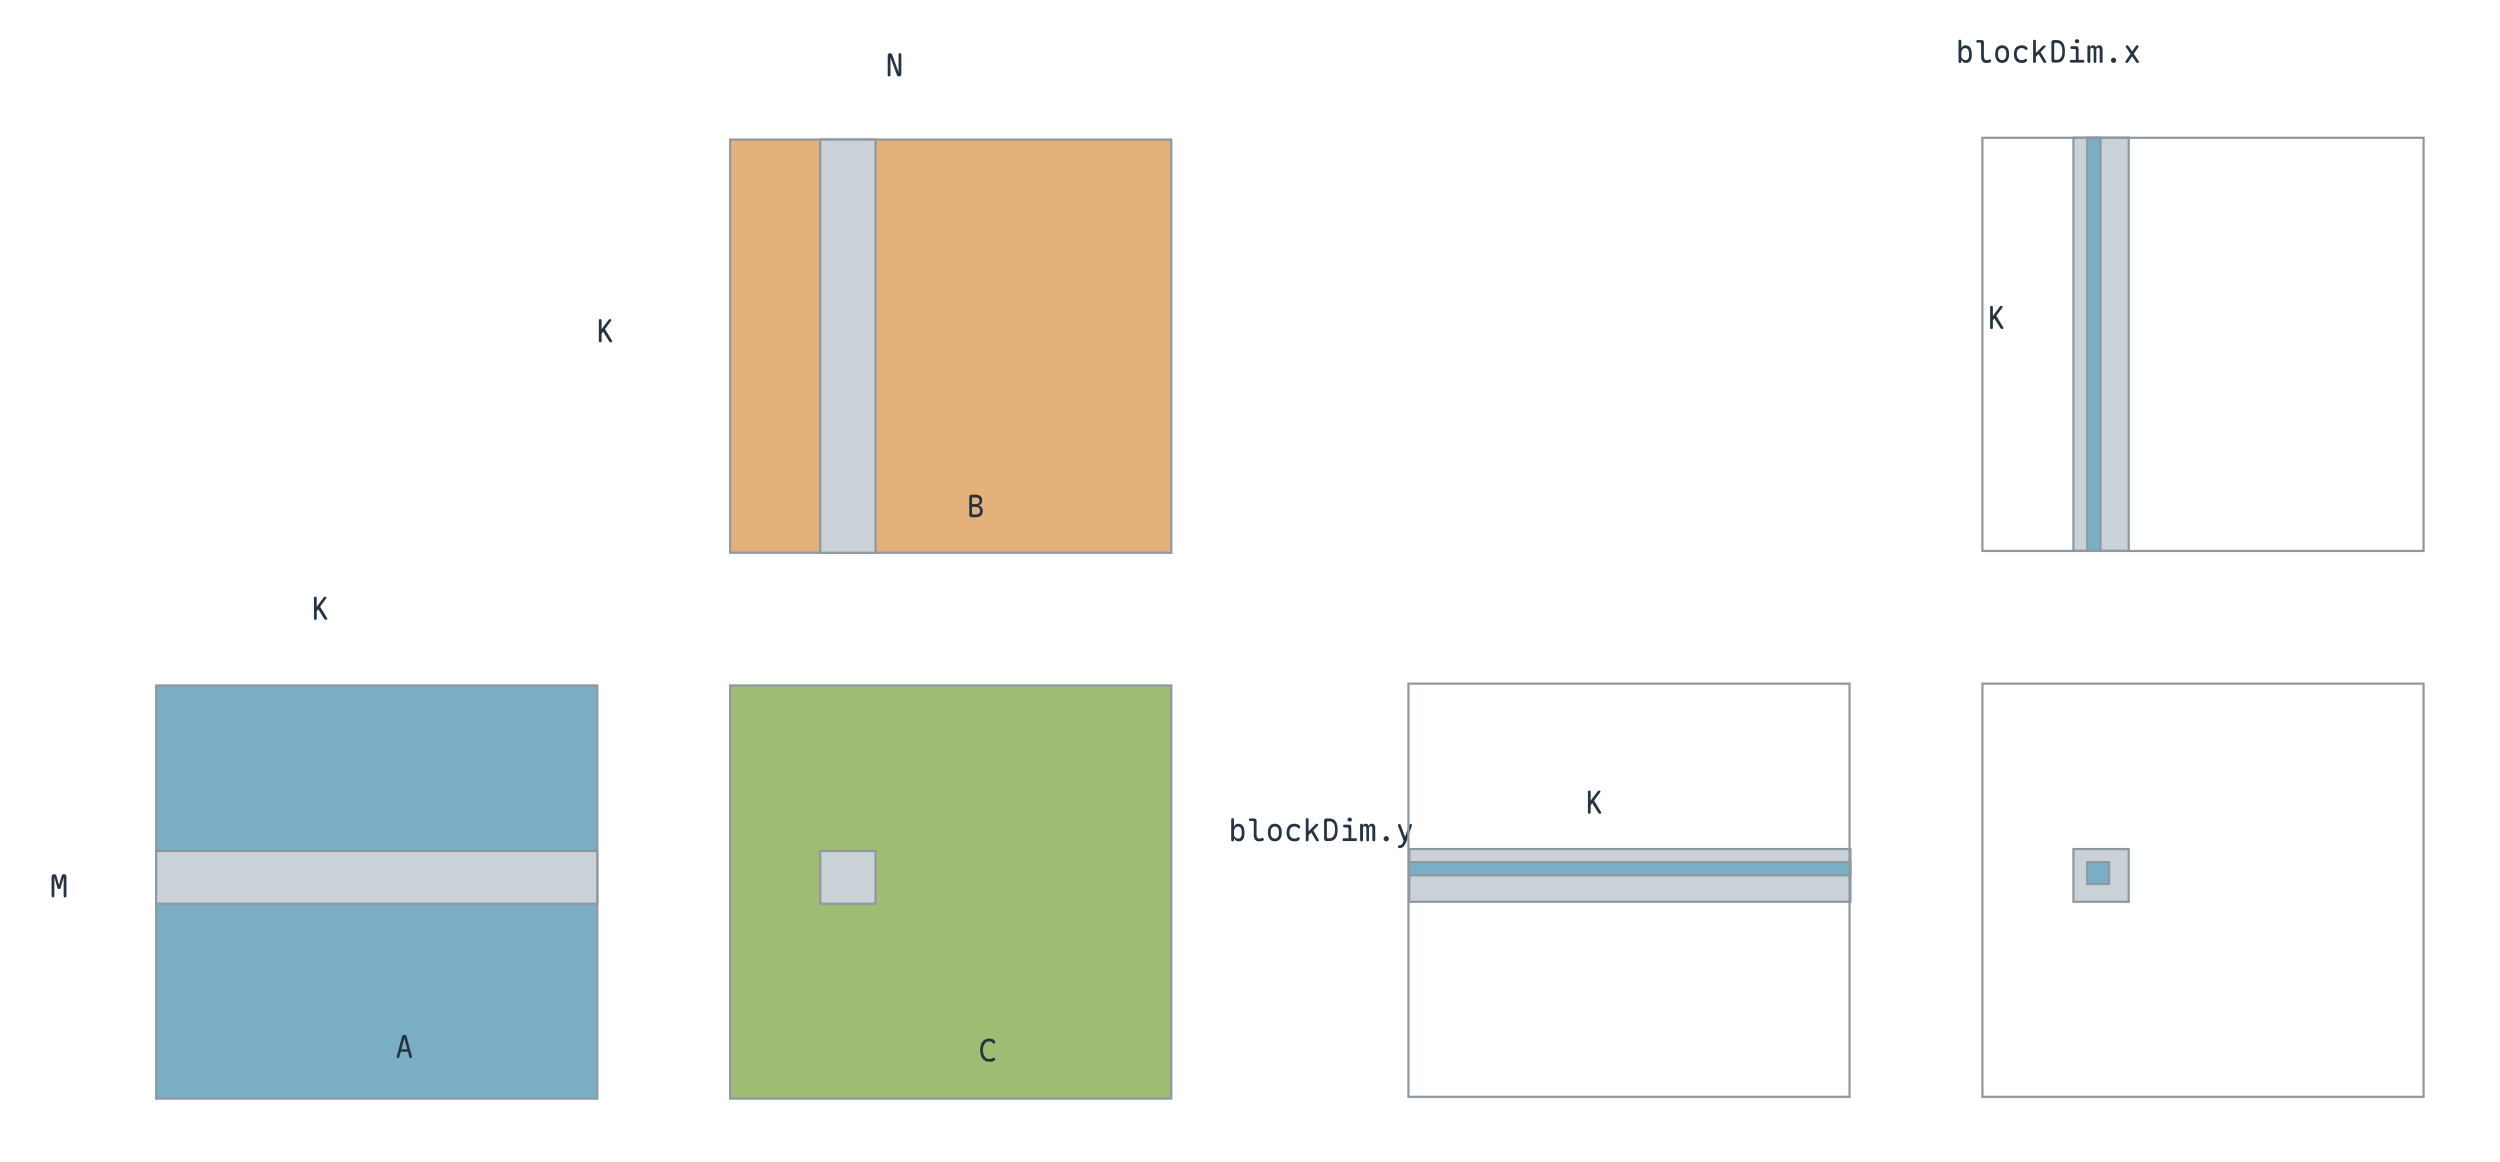
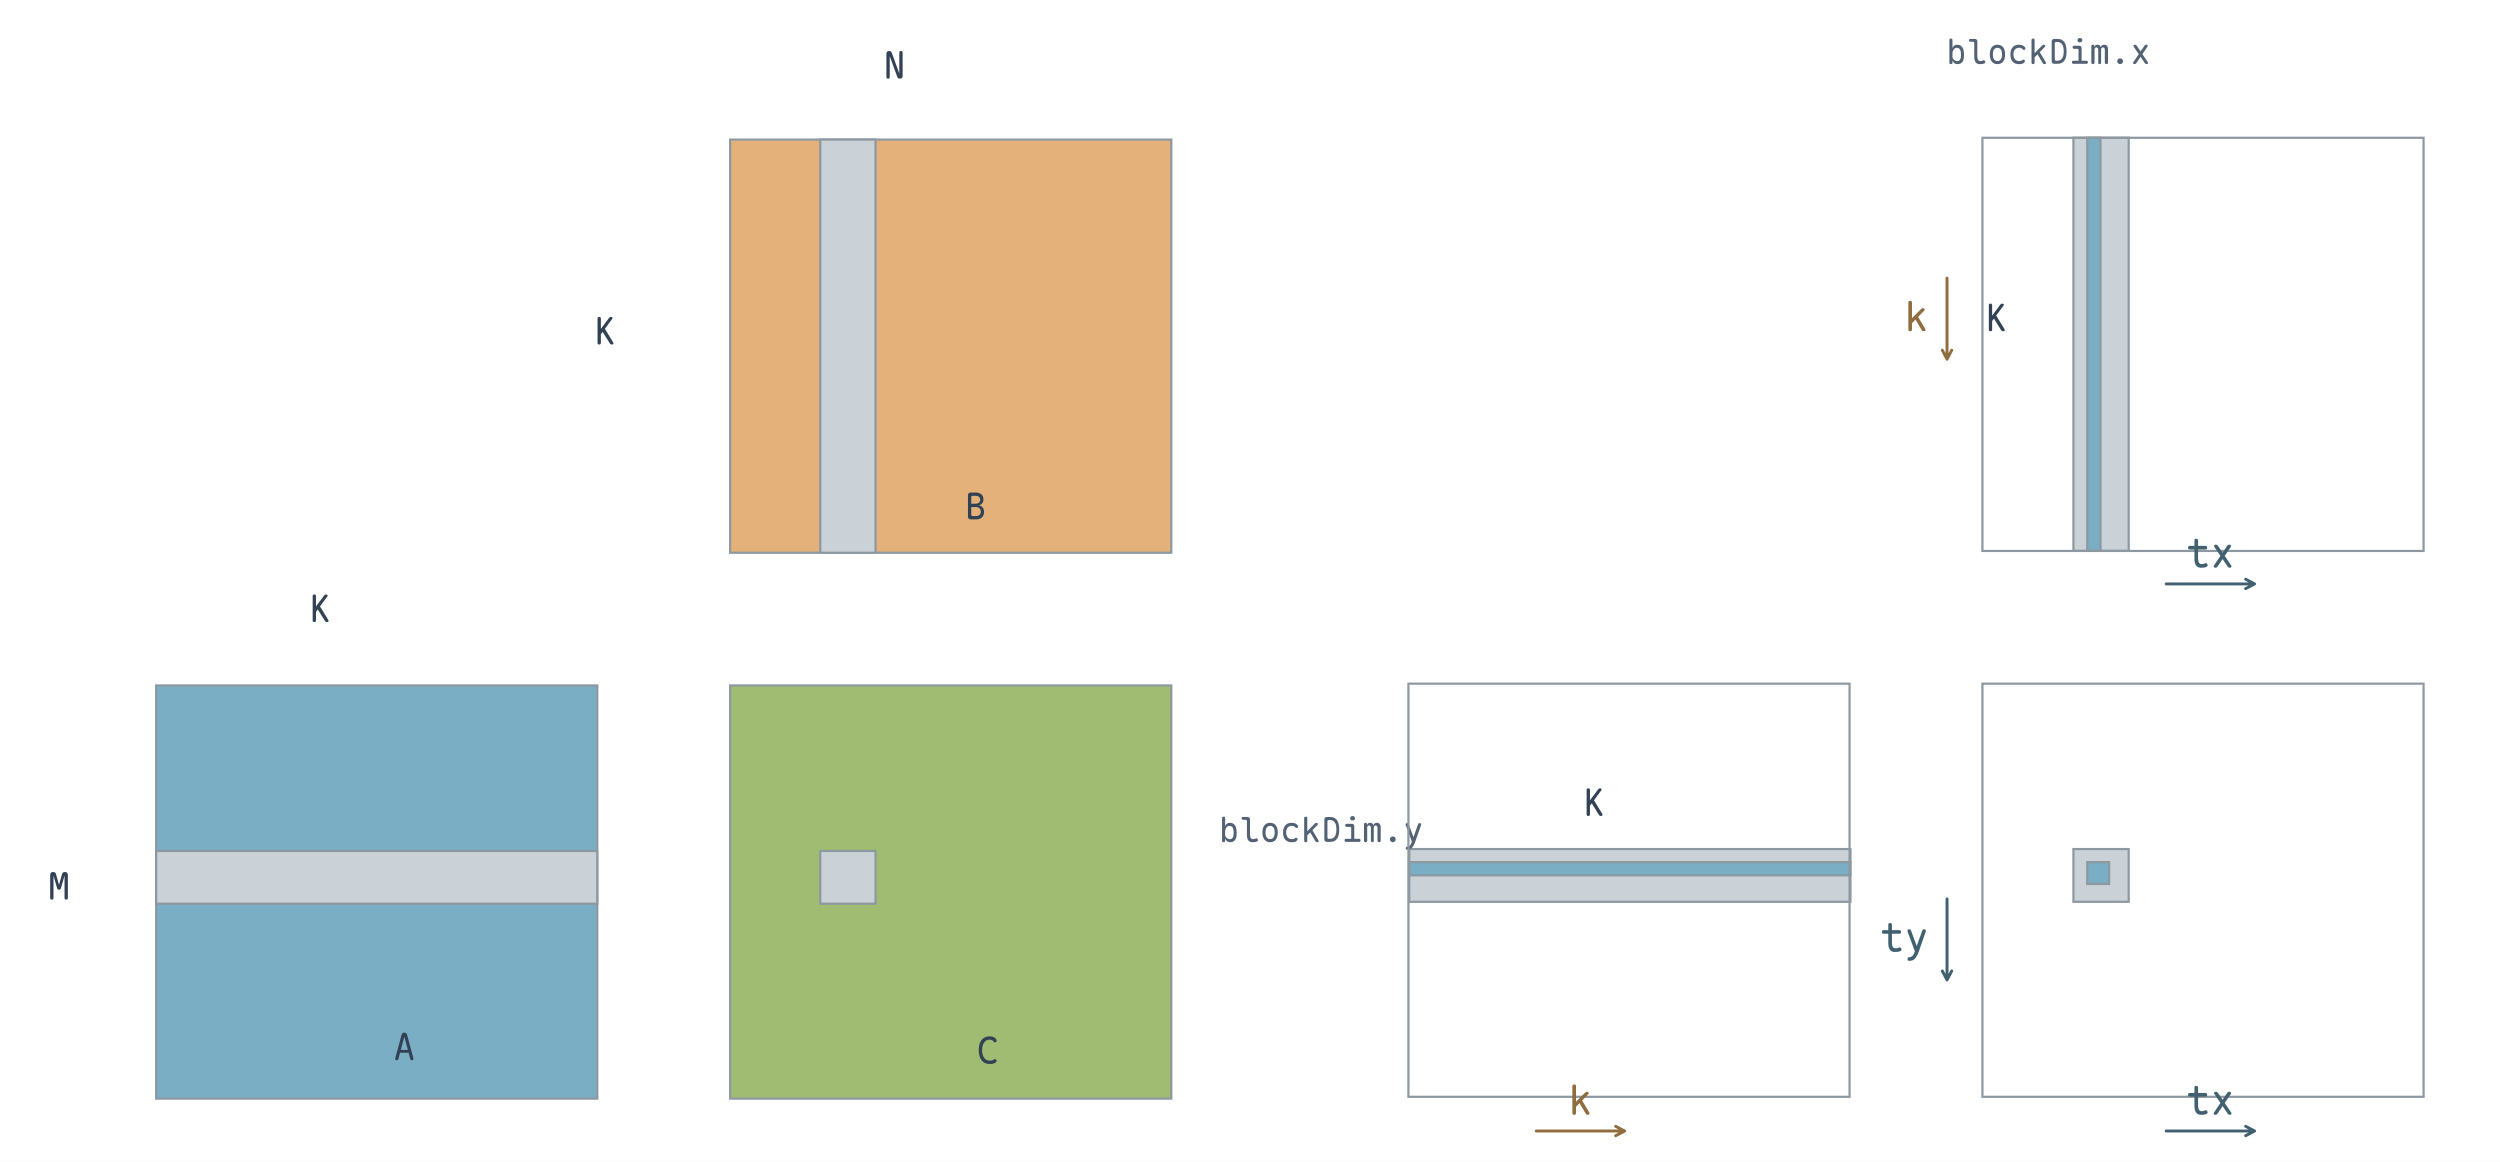
<svg xmlns="http://www.w3.org/2000/svg" width="1357.2" height="630.7" viewBox="0 0 1357.2 630.7" role="img" aria-labelledby="title desc">
  <defs>
    <marker id="arrow" viewBox="0 0 10 10" refX="9" refY="5" markerWidth="9" markerHeight="9" markerUnits="userSpaceOnUse" orient="auto">
      <path d="M1 1 L9 5 L1 9 Z" fill="#263342" />
+     </marker>
+     <marker id="original-flow-arrow" viewBox="0 0 8 8" refX="7.6" refY="4" markerWidth="4" markerHeight="4" markerUnits="strokeWidth" orient="auto-start-reverse">
+       <path d="M0.8 1.2 L7.6 4 L0.8 6.8 Z" fill="#536174" />
    </marker>
  </defs>
  <rect width="1357.2" height="630.7" fill="white" />
  <g transform="translate(22.0 -23.99063)">
    <g data-shape-id="4" data-source-slide="36">
      <rect x="374.383" y="396.109" width="239.483" height="224.298" fill="#9fbc72" stroke="#8d98a1" stroke-width="1.2" />
    </g>
    <g data-shape-id="67" data-source-slide="36">
      <rect x="62.764" y="396.109" width="239.483" height="224.298" fill="#79aec4" stroke="#8d98a1" stroke-width="1.2" />
    </g>
    <g data-shape-id="68" data-source-slide="36">
      <rect x="374.383" y="99.773" width="239.483" height="224.298" fill="#e4b17a" stroke="#8d98a1" stroke-width="1.2" />
    </g>
    <g data-shape-id="69" data-source-slide="36">
-       <g aria-label="M" data-font-family="Maple Mono NF CN" fill="#263342" transform="translate(5.000 511.008) scale(0.0168 -0.0168)">
+       <g aria-label="M" data-font-family="Maple Mono NF CN" fill="#334155" transform="translate(4.040 512.176) scale(0.02 -0.02)" data-refined-lettering="true" data-original-font-size="16.800" data-refined-font-size="20.000">
        <path transform="translate(0 0)" d="M540 35Q540 12 529.0 1.0Q518 -10 495 -10Q472 -10 461.0 1.0Q450 12 450 35V640L351 297Q346 278 333.0 269.0Q320 260 300 260Q280 260 267.0 269.0Q254 278 249 297L150 640V35Q150 12 139.0 1.0Q128 -10 105 -10Q82 -10 71.0 1.0Q60 12 60 35V655Q60 698 80.5 719.0Q101 740 140 740Q171 740 190.0 726.5Q209 713 217 685L300 390L383 685Q391 713 410.0 726.5Q429 740 460 740Q499 740 519.5 719.0Q540 698 540 655Z" />
      </g>
    </g>
    <g data-shape-id="70" data-source-slide="36">
-       <g aria-label="N" data-font-family="Maple Mono NF CN" fill="#263342" transform="translate(458.576 65.319) scale(0.0168 -0.0168)">
+       <g aria-label="N" data-font-family="Maple Mono NF CN" fill="#334155" transform="translate(457.616 66.487) scale(0.02 -0.02)" data-refined-lettering="true" data-original-font-size="16.800" data-refined-font-size="20.000">
        <path transform="translate(0 0)" d="M80 662Q80 701 99.0 720.5Q118 740 154 740Q183 740 200.0 727.5Q217 715 226 690L430 130V695Q430 718 441.0 729.0Q452 740 475 740Q498 740 509.0 729.0Q520 718 520 695V68Q520 29 501.0 9.5Q482 -10 446 -10Q417 -10 400.0 2.5Q383 15 374 40L170 600V35Q170 12 159.0 1.0Q148 -10 125 -10Q102 -10 91.0 1.0Q80 12 80 35Z" />
      </g>
    </g>
    <g data-shape-id="71" data-source-slide="36">
-       <g aria-label="K" data-font-family="Maple Mono NF CN" fill="#263342" transform="translate(146.886 360.328) scale(0.0168 -0.0168)">
+       <g aria-label="K" data-font-family="Maple Mono NF CN" fill="#334155" transform="translate(145.900 361.496) scale(0.02 -0.02)" data-refined-lettering="true" data-original-font-size="16.800" data-refined-font-size="20.000">
        <path transform="translate(0 0)" d="M182 35Q182 12 171.0 1.0Q160 -10 137.0 -10.0Q114 -10 103.0 1.0Q92 12 92 35V695Q92 718 103.0 729.0Q114 740 137.0 740.0Q160 740 171.0 729.0Q182 718 182 695V414L404 712Q415 726 428.0 733.0Q441 740 455 740Q464 740 474.5 736.5Q485 733 492.0 726.0Q499 719 499.5 708.5Q500 698 489 684L291 416L514 51Q523 36 524.0 24.5Q525 13 520.0 5.5Q515 -2 504.5 -6.0Q494 -10 480 -10Q461 -10 448.0 -2.5Q435 5 426 20L230 333L182 268Z" />
      </g>
    </g>
    <g data-shape-id="72" data-source-slide="36">
-       <g aria-label="K" data-font-family="Maple Mono NF CN" fill="#263342" transform="translate(301.545 209.648) scale(0.0168 -0.0168)">
+       <g aria-label="K" data-font-family="Maple Mono NF CN" fill="#334155" transform="translate(300.559 210.816) scale(0.02 -0.02)" data-refined-lettering="true" data-original-font-size="16.800" data-refined-font-size="20.000">
        <path transform="translate(0 0)" d="M182 35Q182 12 171.0 1.0Q160 -10 137.0 -10.0Q114 -10 103.0 1.0Q92 12 92 35V695Q92 718 103.0 729.0Q114 740 137.0 740.0Q160 740 171.0 729.0Q182 718 182 695V414L404 712Q415 726 428.0 733.0Q441 740 455 740Q464 740 474.5 736.5Q485 733 492.0 726.0Q499 719 499.5 708.5Q500 698 489 684L291 416L514 51Q523 36 524.0 24.5Q525 13 520.0 5.5Q515 -2 504.5 -6.0Q494 -10 480 -10Q461 -10 448.0 -2.5Q435 5 426 20L230 333L182 268Z" />
      </g>
    </g>
    <g data-shape-id="73" data-source-slide="36">
      <rect x="423.3" y="485.96" width="30.01" height="28.63" fill="#cbd2d7" stroke="#8d98a1" stroke-width="1.2" />
    </g>
    <g data-shape-id="74" data-source-slide="36">
      <rect x="62.764" y="485.96" width="239.483" height="28.63" fill="#cbd2d7" stroke="#8d98a1" stroke-width="1.2" />
    </g>
    <g data-shape-id="75" data-source-slide="36">
      <rect x="423.3" y="99.773" width="30.01" height="224.298" fill="#cbd2d7" stroke="#8d98a1" stroke-width="1.2" />
    </g>
    <g data-shape-id="76" data-source-slide="36">
      <rect x="1103.621" y="484.923" width="30.01" height="28.63" fill="#cbd2d7" stroke="#8d98a1" stroke-width="1.2" />
    </g>
    <g data-shape-id="77" data-source-slide="36">
      <rect x="743.084" y="484.923" width="239.483" height="28.63" fill="#cbd2d7" stroke="#8d98a1" stroke-width="1.2" />
    </g>
    <g data-shape-id="78" data-source-slide="36">
      <rect x="1103.621" y="98.736" width="30.01" height="224.298" fill="#cbd2d7" stroke="#8d98a1" stroke-width="1.2" />
    </g>
    <g data-shape-id="79" data-source-slide="36">
-       <g aria-label="K" data-font-family="Maple Mono NF CN" fill="#263342" transform="translate(838.496 465.591) scale(0.0168 -0.0168)">
+       <g aria-label="K" data-font-family="Maple Mono NF CN" fill="#334155" transform="translate(837.510 466.759) scale(0.02 -0.02)" data-refined-lettering="true" data-original-font-size="16.800" data-refined-font-size="20.000">
        <path transform="translate(0 0)" d="M182 35Q182 12 171.0 1.0Q160 -10 137.0 -10.0Q114 -10 103.0 1.0Q92 12 92 35V695Q92 718 103.0 729.0Q114 740 137.0 740.0Q160 740 171.0 729.0Q182 718 182 695V414L404 712Q415 726 428.0 733.0Q441 740 455 740Q464 740 474.5 736.5Q485 733 492.0 726.0Q499 719 499.5 708.5Q500 698 489 684L291 416L514 51Q523 36 524.0 24.5Q525 13 520.0 5.5Q515 -2 504.5 -6.0Q494 -10 480 -10Q461 -10 448.0 -2.5Q435 5 426 20L230 333L182 268Z" />
      </g>
    </g>
    <g data-shape-id="80" data-source-slide="36">
-       <g aria-label="K" data-font-family="Maple Mono NF CN" fill="#263342" transform="translate(1056.843 202.447) scale(0.0168 -0.0168)">
+       <g aria-label="K" data-font-family="Maple Mono NF CN" fill="#334155" transform="translate(1055.857 203.615) scale(0.02 -0.02)" data-refined-lettering="true" data-original-font-size="16.800" data-refined-font-size="20.000">
        <path transform="translate(0 0)" d="M182 35Q182 12 171.0 1.0Q160 -10 137.0 -10.0Q114 -10 103.0 1.0Q92 12 92 35V695Q92 718 103.0 729.0Q114 740 137.0 740.0Q160 740 171.0 729.0Q182 718 182 695V414L404 712Q415 726 428.0 733.0Q441 740 455 740Q464 740 474.5 736.5Q485 733 492.0 726.0Q499 719 499.5 708.5Q500 698 489 684L291 416L514 51Q523 36 524.0 24.5Q525 13 520.0 5.5Q515 -2 504.5 -6.0Q494 -10 480 -10Q461 -10 448.0 -2.5Q435 5 426 20L230 333L182 268Z" />
      </g>
    </g>
    <g data-shape-id="81" data-source-slide="36">
-       <g aria-label="blockDim.y" data-font-family="Maple Mono NF CN" fill="#263342" transform="translate(644.885 480.579) scale(0.0168 -0.0168)">
+       <g aria-label="blockDim.y" data-font-family="Maple Mono NF CN" fill="#536174" transform="translate(639.766 481.028) scale(0.0185 -0.0185)" data-refined-lettering="true" data-original-font-size="16.800" data-refined-font-size="18.500">
        <path transform="translate(0 0)" d="M135 -10Q112 -10 101.0 1.5Q90 13 90 36V695Q90 718 101.0 729.0Q112 740 135 740Q158 740 169.0 729.0Q180 718 180 695V456Q189 501 225.5 530.5Q262 560 317 560Q380 560 420.0 533.0Q460 506 482.0 462.5Q504 419 512.0 364.5Q520 310 520 256Q520 210 513.0 162.5Q506 115 485.0 76.5Q464 38 426.0 14.0Q388 -10 327 -10Q298 -10 275.0 -2.0Q252 6 234.0 20.5Q216 35 202.5 55.0Q189 75 180 100V36Q180 13 169.0 1.5Q158 -10 135 -10ZM318 80Q351 80 373.0 93.5Q395 107 407.5 131.5Q420 156 425.0 189.5Q430 223 430 262Q430 300 426.0 337.5Q422 375 408.5 404.5Q395 434 370.0 452.0Q345 470 302 470Q275 470 252.5 455.0Q230 440 214.0 417.0Q198 394 189.0 367.0Q180 340 180 316V206Q180 182 191.5 159.5Q203 137 222.0 119.5Q241 102 266.0 91.0Q291 80 318 80Z" />
        <path transform="translate(600 0)" d="M309 224Q309 152 330.5 116.0Q352 80 394 80Q414 80 433.0 83.0Q452 86 475 97Q495 108 510.5 102.5Q526 97 537 78Q549 58 544.5 41.5Q540 25 521 15Q491 -1 456.0 -5.5Q421 -10 379 -10Q343 -10 313.5 3.0Q284 16 263.0 42.5Q242 69 230.5 110.0Q219 151 219 207L220 608Q220 628 210.0 638.0Q200 648 180 648H106Q86 648 75.5 658.5Q65 669 65 689Q65 709 75.5 719.5Q86 730 106 730H230Q271 730 290.5 710.5Q310 691 310 650Z" />
        <path transform="translate(1200 0)" d="M300 -10Q242 -10 200.0 11.5Q158 33 130.0 71.0Q102 109 88.5 161.5Q75 214 75 276Q75 338 88.0 390.0Q101 442 129.0 479.5Q157 517 199.5 538.5Q242 560 300 560Q359 560 401.5 538.5Q444 517 471.5 479.5Q499 442 512.0 390.0Q525 338 525 276Q525 214 511.5 161.5Q498 109 470.5 71.0Q443 33 400.5 11.5Q358 -10 300 -10ZM300 80Q335 80 360.5 94.5Q386 109 402.5 134.5Q419 160 427.0 196.5Q435 233 435 276Q435 319 427.5 354.5Q420 390 403.5 415.5Q387 441 361.5 455.5Q336 470 300 470Q264 470 238.5 455.5Q213 441 196.5 415.5Q180 390 172.5 354.0Q165 318 165 275Q165 232 173.0 196.0Q181 160 197.5 134.5Q214 109 239.5 94.5Q265 80 300 80Z" />
        <path transform="translate(1800 0)" d="M80 274Q80 351 100.0 405.0Q120 459 153.5 493.5Q187 528 232.0 544.0Q277 560 327 560Q365 560 395.0 553.5Q425 547 447.5 536.0Q470 525 486.0 511.0Q502 497 511 482Q525 459 521.5 442.0Q518 425 501 415Q483 404 467.0 407.0Q451 410 442 425Q431 442 404.0 456.0Q377 470 333 470Q297 470 267.0 458.0Q237 446 215.5 422.0Q194 398 182.0 362.5Q170 327 170 279Q170 230 182.5 192.5Q195 155 216.5 130.0Q238 105 268.0 92.5Q298 80 332 80Q358 80 386.0 86.5Q414 93 429 108Q441 120 458.5 122.0Q476 124 493 110Q499 104 502.5 96.5Q506 89 506.0 80.0Q506 71 501.0 60.5Q496 50 486 38Q473 22 455.0 12.5Q437 3 416.5 -2.0Q396 -7 374.0 -8.5Q352 -10 330 -10Q275 -10 229.0 7.0Q183 24 150.0 58.5Q117 93 98.5 147.0Q80 201 80 274Z" />
        <path transform="translate(2400 0)" d="M190 35Q190 12 179.0 1.0Q168 -10 145.0 -10.0Q122 -10 111.0 1.0Q100 12 100 35V695Q100 718 111.0 729.0Q122 740 145.0 740.0Q168 740 179.0 729.0Q190 718 190 695V313L415 539Q426 550 437.5 555.0Q449 560 462 560Q476 560 486.0 554.0Q496 548 500.5 538.5Q505 529 503.0 518.0Q501 507 491 497L341 344L518 46Q525 35 525.0 24.5Q525 14 520.5 6.5Q516 -1 508.0 -5.5Q500 -10 491 -10Q474 -10 458.0 -6.5Q442 -3 430 18L277 278L190 190Z" />
        <path transform="translate(3000 0)" d="M172 0Q131 0 111.5 19.5Q92 39 92 80V650Q92 691 111.5 710.5Q131 730 172 730H261Q341 730 392.5 700.0Q444 670 474.0 619.5Q504 569 516.0 502.0Q528 435 528 361Q528 294 517.5 229.0Q507 164 478.0 113.0Q449 62 396.5 31.0Q344 0 261 0ZM182 130Q182 110 192.0 100.0Q202 90 222 90H261Q319 90 355.0 116.0Q391 142 411.5 182.0Q432 222 439.0 270.5Q446 319 446 365Q446 412 439.0 460.5Q432 509 411.5 549.0Q391 589 355.0 614.5Q319 640 261 640H222Q202 640 192.0 630.0Q182 620 182 600Z" />
        <path transform="translate(3600 0)" d="M512 90Q532 90 543.5 77.5Q555 65 555.0 45.0Q555 25 543.5 12.5Q532 0 512 0H128Q108 0 96.5 12.5Q85 25 85.0 45.0Q85 65 96.5 77.5Q108 90 128 90H280V400Q280 420 270.0 430.0Q260 440 240 440H149Q129 440 117.0 452.5Q105 465 105.0 485.0Q105 505 117.0 517.5Q129 530 149 530H290Q331 530 350.5 510.5Q370 491 370 450V90ZM320 629Q287 629 268.0 646.0Q249 663 249 692Q249 722 268.0 739.5Q287 757 320 757Q353 757 372.0 739.5Q391 722 391 692Q391 663 372.0 646.0Q353 629 320 629Z" />
        <path transform="translate(4200 0)" d="M103 -10Q83 -10 69.0 2.5Q55 15 55 37V520Q55 539 68.0 549.5Q81 560 100 560Q120 560 132.5 549.5Q145 539 145 520V485Q156 520 175.0 540.0Q194 560 235 560Q278 560 302.5 537.5Q327 515 332 485Q340 517 365.0 538.5Q390 560 435 560Q466 560 487.0 549.0Q508 538 521.0 518.5Q534 499 539.5 473.5Q545 448 545 418V37Q545 15 531.5 2.5Q518 -10 498 -10Q478 -10 464.5 2.5Q451 15 451 37V409Q451 436 439.5 458.5Q428 481 396 481Q365 481 353.5 459.0Q342 437 342 410V32Q342 12 330.0 1.0Q318 -10 300 -10Q282 -10 270.0 1.0Q258 12 258 32V409Q258 435 247.0 458.0Q236 481 204 481Q173 481 161.0 459.5Q149 438 149 410V37Q149 15 136.0 2.5Q123 -10 103 -10Z" />
        <path transform="translate(4800 0)" d="M215 75Q215 110 240.0 135.0Q265 160 300 160Q335 160 360.0 135.0Q385 110 385 75Q385 40 360.0 15.0Q335 -10 300 -10Q265 -10 240.0 15.0Q215 40 215 75Z" />
        <path transform="translate(5400 0)" d="M447 528Q451 539 460.0 544.5Q469 550 486 550Q509 550 520.5 541.0Q532 532 532 514Q532 507 530.5 499.5Q529 492 526 483L354 -10Q347 -31 334.5 -57.5Q322 -84 307.0 -110.5Q292 -137 274.5 -160.0Q257 -183 238 -196Q215 -213 185.0 -221.0Q155 -229 130 -229Q104 -229 92.0 -218.5Q80 -208 80 -185V-184Q80 -162 91.5 -150.5Q103 -139 127 -139Q143 -139 159.5 -133.5Q176 -128 190.0 -116.0Q204 -104 213.5 -92.5Q223 -81 230.0 -68.5Q237 -56 242.0 -42.0Q247 -28 253 -11L260 9L85 483Q82 491 80.0 499.0Q78 507 78 515Q78 533 89.5 541.5Q101 550 124 550Q141 550 150.0 544.5Q159 539 163 528L307 138Z" />
      </g>
    </g>
    <g data-shape-id="82" data-source-slide="36">
-       <g aria-label="blockDim.x" data-font-family="Maple Mono NF CN" fill="#263342" transform="translate(1039.731 57.991) scale(0.0168 -0.0168)">
+       <g aria-label="blockDim.x" data-font-family="Maple Mono NF CN" fill="#536174" transform="translate(1034.622 58.626) scale(0.0185 -0.0185)" data-refined-lettering="true" data-original-font-size="16.800" data-refined-font-size="18.500">
        <path transform="translate(0 0)" d="M135 -10Q112 -10 101.0 1.5Q90 13 90 36V695Q90 718 101.0 729.0Q112 740 135 740Q158 740 169.0 729.0Q180 718 180 695V456Q189 501 225.5 530.5Q262 560 317 560Q380 560 420.0 533.0Q460 506 482.0 462.5Q504 419 512.0 364.5Q520 310 520 256Q520 210 513.0 162.5Q506 115 485.0 76.5Q464 38 426.0 14.0Q388 -10 327 -10Q298 -10 275.0 -2.0Q252 6 234.0 20.5Q216 35 202.5 55.0Q189 75 180 100V36Q180 13 169.0 1.5Q158 -10 135 -10ZM318 80Q351 80 373.0 93.5Q395 107 407.5 131.5Q420 156 425.0 189.5Q430 223 430 262Q430 300 426.0 337.5Q422 375 408.5 404.5Q395 434 370.0 452.0Q345 470 302 470Q275 470 252.5 455.0Q230 440 214.0 417.0Q198 394 189.0 367.0Q180 340 180 316V206Q180 182 191.5 159.5Q203 137 222.0 119.5Q241 102 266.0 91.0Q291 80 318 80Z" />
        <path transform="translate(600 0)" d="M309 224Q309 152 330.5 116.0Q352 80 394 80Q414 80 433.0 83.0Q452 86 475 97Q495 108 510.5 102.5Q526 97 537 78Q549 58 544.5 41.5Q540 25 521 15Q491 -1 456.0 -5.5Q421 -10 379 -10Q343 -10 313.5 3.0Q284 16 263.0 42.5Q242 69 230.5 110.0Q219 151 219 207L220 608Q220 628 210.0 638.0Q200 648 180 648H106Q86 648 75.5 658.5Q65 669 65 689Q65 709 75.5 719.5Q86 730 106 730H230Q271 730 290.5 710.5Q310 691 310 650Z" />
        <path transform="translate(1200 0)" d="M300 -10Q242 -10 200.0 11.5Q158 33 130.0 71.0Q102 109 88.5 161.5Q75 214 75 276Q75 338 88.0 390.0Q101 442 129.0 479.5Q157 517 199.5 538.5Q242 560 300 560Q359 560 401.5 538.5Q444 517 471.5 479.5Q499 442 512.0 390.0Q525 338 525 276Q525 214 511.5 161.5Q498 109 470.5 71.0Q443 33 400.5 11.5Q358 -10 300 -10ZM300 80Q335 80 360.5 94.5Q386 109 402.5 134.5Q419 160 427.0 196.5Q435 233 435 276Q435 319 427.5 354.5Q420 390 403.5 415.5Q387 441 361.5 455.5Q336 470 300 470Q264 470 238.5 455.5Q213 441 196.5 415.5Q180 390 172.5 354.0Q165 318 165 275Q165 232 173.0 196.0Q181 160 197.5 134.5Q214 109 239.5 94.5Q265 80 300 80Z" />
        <path transform="translate(1800 0)" d="M80 274Q80 351 100.0 405.0Q120 459 153.5 493.5Q187 528 232.0 544.0Q277 560 327 560Q365 560 395.0 553.5Q425 547 447.5 536.0Q470 525 486.0 511.0Q502 497 511 482Q525 459 521.5 442.0Q518 425 501 415Q483 404 467.0 407.0Q451 410 442 425Q431 442 404.0 456.0Q377 470 333 470Q297 470 267.0 458.0Q237 446 215.5 422.0Q194 398 182.0 362.5Q170 327 170 279Q170 230 182.5 192.5Q195 155 216.5 130.0Q238 105 268.0 92.5Q298 80 332 80Q358 80 386.0 86.5Q414 93 429 108Q441 120 458.5 122.0Q476 124 493 110Q499 104 502.5 96.5Q506 89 506.0 80.0Q506 71 501.0 60.5Q496 50 486 38Q473 22 455.0 12.5Q437 3 416.5 -2.0Q396 -7 374.0 -8.5Q352 -10 330 -10Q275 -10 229.0 7.0Q183 24 150.0 58.5Q117 93 98.5 147.0Q80 201 80 274Z" />
        <path transform="translate(2400 0)" d="M190 35Q190 12 179.0 1.0Q168 -10 145.0 -10.0Q122 -10 111.0 1.0Q100 12 100 35V695Q100 718 111.0 729.0Q122 740 145.0 740.0Q168 740 179.0 729.0Q190 718 190 695V313L415 539Q426 550 437.5 555.0Q449 560 462 560Q476 560 486.0 554.0Q496 548 500.5 538.5Q505 529 503.0 518.0Q501 507 491 497L341 344L518 46Q525 35 525.0 24.5Q525 14 520.5 6.5Q516 -1 508.0 -5.5Q500 -10 491 -10Q474 -10 458.0 -6.5Q442 -3 430 18L277 278L190 190Z" />
        <path transform="translate(3000 0)" d="M172 0Q131 0 111.5 19.5Q92 39 92 80V650Q92 691 111.5 710.5Q131 730 172 730H261Q341 730 392.5 700.0Q444 670 474.0 619.5Q504 569 516.0 502.0Q528 435 528 361Q528 294 517.5 229.0Q507 164 478.0 113.0Q449 62 396.5 31.0Q344 0 261 0ZM182 130Q182 110 192.0 100.0Q202 90 222 90H261Q319 90 355.0 116.0Q391 142 411.5 182.0Q432 222 439.0 270.5Q446 319 446 365Q446 412 439.0 460.5Q432 509 411.5 549.0Q391 589 355.0 614.5Q319 640 261 640H222Q202 640 192.0 630.0Q182 620 182 600Z" />
        <path transform="translate(3600 0)" d="M512 90Q532 90 543.5 77.5Q555 65 555.0 45.0Q555 25 543.5 12.5Q532 0 512 0H128Q108 0 96.5 12.5Q85 25 85.0 45.0Q85 65 96.5 77.5Q108 90 128 90H280V400Q280 420 270.0 430.0Q260 440 240 440H149Q129 440 117.0 452.5Q105 465 105.0 485.0Q105 505 117.0 517.5Q129 530 149 530H290Q331 530 350.5 510.5Q370 491 370 450V90ZM320 629Q287 629 268.0 646.0Q249 663 249 692Q249 722 268.0 739.5Q287 757 320 757Q353 757 372.0 739.5Q391 722 391 692Q391 663 372.0 646.0Q353 629 320 629Z" />
        <path transform="translate(4200 0)" d="M103 -10Q83 -10 69.0 2.5Q55 15 55 37V520Q55 539 68.0 549.5Q81 560 100 560Q120 560 132.5 549.5Q145 539 145 520V485Q156 520 175.0 540.0Q194 560 235 560Q278 560 302.5 537.5Q327 515 332 485Q340 517 365.0 538.5Q390 560 435 560Q466 560 487.0 549.0Q508 538 521.0 518.5Q534 499 539.5 473.5Q545 448 545 418V37Q545 15 531.5 2.5Q518 -10 498 -10Q478 -10 464.5 2.5Q451 15 451 37V409Q451 436 439.5 458.5Q428 481 396 481Q365 481 353.5 459.0Q342 437 342 410V32Q342 12 330.0 1.0Q318 -10 300 -10Q282 -10 270.0 1.0Q258 12 258 32V409Q258 435 247.0 458.0Q236 481 204 481Q173 481 161.0 459.5Q149 438 149 410V37Q149 15 136.0 2.5Q123 -10 103 -10Z" />
        <path transform="translate(4800 0)" d="M215 75Q215 110 240.0 135.0Q265 160 300 160Q335 160 360.0 135.0Q385 110 385 75Q385 40 360.0 15.0Q335 -10 300 -10Q265 -10 240.0 15.0Q215 40 215 75Z" />
        <path transform="translate(5400 0)" d="M175 20Q165 6 152.5 -2.0Q140 -10 124 -10Q113 -10 102.5 -6.0Q92 -2 85.5 5.5Q79 13 79.0 24.0Q79 35 89 49L247 283L100 500Q90 515 90.0 526.5Q90 538 96.5 545.5Q103 553 113.5 556.5Q124 560 135 560Q152 560 164.5 552.0Q177 544 187 530L300 362L413 530Q423 545 436.0 552.5Q449 560 466 560Q477 560 487.5 556.5Q498 553 504.0 545.5Q510 538 510.0 526.5Q510 515 500 500L353 283L511 49Q521 35 521.0 24.0Q521 13 514.5 5.5Q508 -2 497.5 -6.0Q487 -10 476 -10Q460 -10 447.5 -2.5Q435 5 425 20L300 205Z" />
      </g>
    </g>
    <g data-shape-id="83" data-source-slide="36">
      <rect x="1111.124" y="492.005" width="11.884" height="11.884" fill="#79aec4" stroke="#8d98a1" stroke-width="1.2" />
    </g>
    <g data-shape-id="84" data-source-slide="36">
      <rect x="743.084" y="492.005" width="239.423" height="7.202" fill="#79aec4" stroke="#8d98a1" stroke-width="1.2" />
    </g>
    <g data-shape-id="85" data-source-slide="36">
      <rect x="1111.124" y="98.796" width="7.202" height="224.238" fill="#79aec4" stroke="#8d98a1" stroke-width="1.2" />
    </g>
    <g data-shape-id="86" data-source-slide="36">
      <rect x="1054.224" y="395.132" width="239.483" height="224.298" fill="none" stroke="#8d98a1" stroke-width="1.2" />
    </g>
    <g data-shape-id="87" data-source-slide="36">
      <rect x="742.604" y="395.132" width="239.483" height="224.298" fill="none" stroke="#8d98a1" stroke-width="1.2" />
    </g>
    <g data-shape-id="88" data-source-slide="36">
      <rect x="1054.224" y="98.796" width="239.483" height="224.298" fill="none" stroke="#8d98a1" stroke-width="1.2" />
    </g>
    <g data-shape-id="2" data-source-slide="36">
-       <g aria-label="A" data-font-family="Maple Mono NF CN" fill="#263342" transform="translate(192.462 598.205) scale(0.0168 -0.0168)">
+       <g aria-label="A" data-font-family="Maple Mono NF CN" fill="#334155" transform="translate(191.502 599.373) scale(0.02 -0.02)" data-refined-lettering="true" data-original-font-size="16.800" data-refined-font-size="20.000">
        <path transform="translate(0 0)" d="M204 270H396L305 611Q303 617 300.0 617.0Q297 617 295 611ZM416 194H184L137 19Q133 5 123.5 -2.5Q114 -10 95 -10Q69 -10 58.0 4.5Q47 19 55 48L225 681Q233 710 251.0 725.0Q269 740 300 740Q331 740 349.0 725.0Q367 710 375 681L545 48Q553 19 542.0 4.5Q531 -10 505 -10Q486 -10 476.5 -2.5Q467 5 463 19Z" />
      </g>
    </g>
    <g data-shape-id="3" data-source-slide="36">
-       <g aria-label="B" data-font-family="Maple Mono NF CN" fill="#263342" transform="translate(502.626 304.793) scale(0.0168 -0.0168)">
+       <g aria-label="B" data-font-family="Maple Mono NF CN" fill="#334155" transform="translate(501.629 305.961) scale(0.02 -0.02)" data-refined-lettering="true" data-original-font-size="16.800" data-refined-font-size="20.000">
        <path transform="translate(0 0)" d="M301 730Q351 730 390.0 717.0Q429 704 456.5 680.5Q484 657 498.5 623.0Q513 589 513 547Q513 513 503.5 485.0Q494 457 477.5 435.5Q461 414 437.5 400.5Q414 387 385 381Q417 377 444.0 363.0Q471 349 490.0 326.0Q509 303 519.5 271.5Q530 240 530 201Q530 155 515.0 118.0Q500 81 472.5 54.5Q445 28 405.0 14.0Q365 0 315 0H174Q132 0 112.5 19.5Q93 39 93 80V650Q93 691 112.5 710.5Q132 730 174 730ZM182 335V130Q182 110 192.0 100.0Q202 90 222 90H305Q368 90 404.5 119.5Q441 149 441 208Q441 268 404.5 301.5Q368 335 305 335ZM182 425H300Q358 425 391.0 452.5Q424 480 424 534Q424 588 391.5 614.0Q359 640 301 640H222Q202 640 192.0 630.0Q182 620 182 600Z" />
      </g>
    </g>
    <g data-shape-id="5" data-source-slide="36">
-       <g aria-label="C" data-font-family="Maple Mono NF CN" fill="#263342" transform="translate(509.109 600.234) scale(0.0168 -0.0168)">
+       <g aria-label="C" data-font-family="Maple Mono NF CN" fill="#334155" transform="translate(508.139 601.402) scale(0.02 -0.02)" data-refined-lettering="true" data-original-font-size="16.800" data-refined-font-size="20.000">
        <path transform="translate(0 0)" d="M60 367Q60 443 76.5 510.5Q93 578 128.5 629.0Q164 680 220.0 710.0Q276 740 356 740Q398 740 429.0 732.0Q460 724 482.0 711.0Q504 698 518.0 681.0Q532 664 539 646Q548 622 543.5 606.5Q539 591 525 583Q511 575 494.5 577.5Q478 580 464 600Q451 619 423.0 634.5Q395 650 351 650Q300 650 262.5 626.5Q225 603 200.0 564.0Q175 525 162.5 474.0Q150 423 150 367Q150 319 160.5 268.0Q171 217 195.0 175.0Q219 133 259.0 106.5Q299 80 358 80Q372 80 387.5 81.5Q403 83 417.5 86.5Q432 90 445.0 95.5Q458 101 467 108Q484 122 502.0 120.5Q520 119 533 106Q546 93 546.0 75.0Q546 57 526 37Q511 22 491.0 13.0Q471 4 448.0 -1.5Q425 -7 401.0 -8.5Q377 -10 354 -10Q274 -10 218.0 21.0Q162 52 127.0 104.0Q92 156 76.0 224.0Q60 292 60 367Z" />
      </g>
    </g>
  </g>
+   <g id="thread-index-annotations" role="group" aria-label="Thread indices and loop directions">
+     <defs>
+       <path id="sgemm-idx-glyph-107" d="M190 35Q190 12 179.0 1.0Q168 -10 145.0 -10.0Q122 -10 111.0 1.0Q100 12 100 35V695Q100 718 111.0 729.0Q122 740 145.0 740.0Q168 740 179.0 729.0Q190 718 190 695V313L415 539Q426 550 437.5 555.0Q449 560 462 560Q476 560 486.0 554.0Q496 548 500.5 538.5Q505 529 503.0 518.0Q501 507 491 497L341 344L518 46Q525 35 525.0 24.5Q525 14 520.5 6.5Q516 -1 508.0 -5.5Q500 -10 491 -10Q474 -10 458.0 -6.5Q442 -3 430 18L277 278L190 190Z" />
+       <path id="sgemm-idx-glyph-116" d="M479 530Q499 530 509.5 517.5Q520 505 520.0 485.0Q520 465 509.5 452.5Q499 440 479 440H295V224Q295 152 316.5 116.0Q338 80 380 80Q400 80 419.0 83.0Q438 86 461 97Q481 108 496.5 102.5Q512 97 523 78Q535 58 530.5 41.5Q526 25 507 15Q477 -1 442.0 -5.5Q407 -10 365 -10Q329 -10 299.5 3.0Q270 16 249.0 42.5Q228 69 216.5 110.0Q205 151 205 207V440H88Q68 440 57.5 452.5Q47 465 47.0 485.0Q47 505 57.5 517.5Q68 530 88 530H205V660Q205 683 216.0 694.0Q227 705 250.0 705.0Q273 705 284.0 694.0Q295 683 295 660V530Z" />
+       <path id="sgemm-idx-glyph-120" d="M175 20Q165 6 152.5 -2.0Q140 -10 124 -10Q113 -10 102.5 -6.0Q92 -2 85.5 5.5Q79 13 79.0 24.0Q79 35 89 49L247 283L100 500Q90 515 90.0 526.5Q90 538 96.5 545.5Q103 553 113.5 556.5Q124 560 135 560Q152 560 164.5 552.0Q177 544 187 530L300 362L413 530Q423 545 436.0 552.5Q449 560 466 560Q477 560 487.5 556.5Q498 553 504.0 545.5Q510 538 510.0 526.5Q510 515 500 500L353 283L511 49Q521 35 521.0 24.0Q521 13 514.5 5.5Q508 -2 497.5 -6.0Q487 -10 476 -10Q460 -10 447.5 -2.5Q435 5 425 20L300 205Z" />
+       <path id="sgemm-idx-glyph-121" d="M447 528Q451 539 460.0 544.5Q469 550 486 550Q509 550 520.5 541.0Q532 532 532 514Q532 507 530.5 499.5Q529 492 526 483L354 -10Q347 -31 334.5 -57.5Q322 -84 307.0 -110.5Q292 -137 274.5 -160.0Q257 -183 238 -196Q215 -213 185.0 -221.0Q155 -229 130 -229Q104 -229 92.0 -218.5Q80 -208 80 -185V-184Q80 -162 91.5 -150.5Q103 -139 127 -139Q143 -139 159.5 -133.5Q176 -128 190.0 -116.0Q204 -104 213.5 -92.5Q223 -81 230.0 -68.5Q237 -56 242.0 -42.0Q247 -28 253 -11L260 9L85 483Q82 491 80.0 499.0Q78 507 78 515Q78 533 89.5 541.5Q101 550 124 550Q141 550 150.0 544.5Q159 539 163 528L307 138Z" />
+     </defs>
+     <path data-index-direction="true" d="M834.00 614.00 L882.00 614.00 M877.12 616.54 L882.00 614.00 L877.12 611.46" fill="none" stroke="#906d3f" stroke-width="1.6" stroke-linecap="round" stroke-linejoin="round" />
+     <g data-index-label="k" aria-label="k" data-font-family="Maple Mono NF CN" fill="#906d3f" transform="translate(851.400 605.000) scale(0.022 -0.022)">
+       <use href="#sgemm-idx-glyph-107" x="0" />
+     </g>
+     <path data-index-direction="true" d="M1057.00 151.00 L1057.00 195.00 M1054.46 190.12 L1057.00 195.00 L1059.54 190.12" fill="none" stroke="#906d3f" stroke-width="1.6" stroke-linecap="round" stroke-linejoin="round" />
+     <g data-index-label="k" aria-label="k" data-font-family="Maple Mono NF CN" fill="#906d3f" transform="translate(1033.800 179.600) scale(0.022 -0.022)">
+       <use href="#sgemm-idx-glyph-107" x="0" />
+     </g>
+     <path data-index-direction="true" d="M1176.00 317.00 L1224.00 317.00 M1219.12 319.54 L1224.00 317.00 L1219.12 314.46" fill="none" stroke="#426170" stroke-width="1.6" stroke-linecap="round" stroke-linejoin="round" />
+     <g data-index-label="tx" aria-label="tx" data-font-family="Maple Mono NF CN" fill="#426170" transform="translate(1186.800 308.000) scale(0.022 -0.022)">
+       <use href="#sgemm-idx-glyph-116" x="0" />
+       <use href="#sgemm-idx-glyph-120" x="600" />
+     </g>
+     <path data-index-direction="true" d="M1057.00 488.00 L1057.00 532.00 M1054.46 527.12 L1057.00 532.00 L1059.54 527.12" fill="none" stroke="#426170" stroke-width="1.6" stroke-linecap="round" stroke-linejoin="round" />
+     <g data-index-label="ty" aria-label="ty" data-font-family="Maple Mono NF CN" fill="#426170" transform="translate(1020.600 516.600) scale(0.022 -0.022)">
+       <use href="#sgemm-idx-glyph-116" x="0" />
+       <use href="#sgemm-idx-glyph-121" x="600" />
+     </g>
+     <path data-index-direction="true" d="M1176.00 614.00 L1224.00 614.00 M1219.12 616.54 L1224.00 614.00 L1219.12 611.46" fill="none" stroke="#426170" stroke-width="1.6" stroke-linecap="round" stroke-linejoin="round" />
+     <g data-index-label="tx" aria-label="tx" data-font-family="Maple Mono NF CN" fill="#426170" transform="translate(1186.800 605.000) scale(0.022 -0.022)">
+       <use href="#sgemm-idx-glyph-116" x="0" />
+       <use href="#sgemm-idx-glyph-120" x="600" />
+     </g>
+   </g>
</svg>
